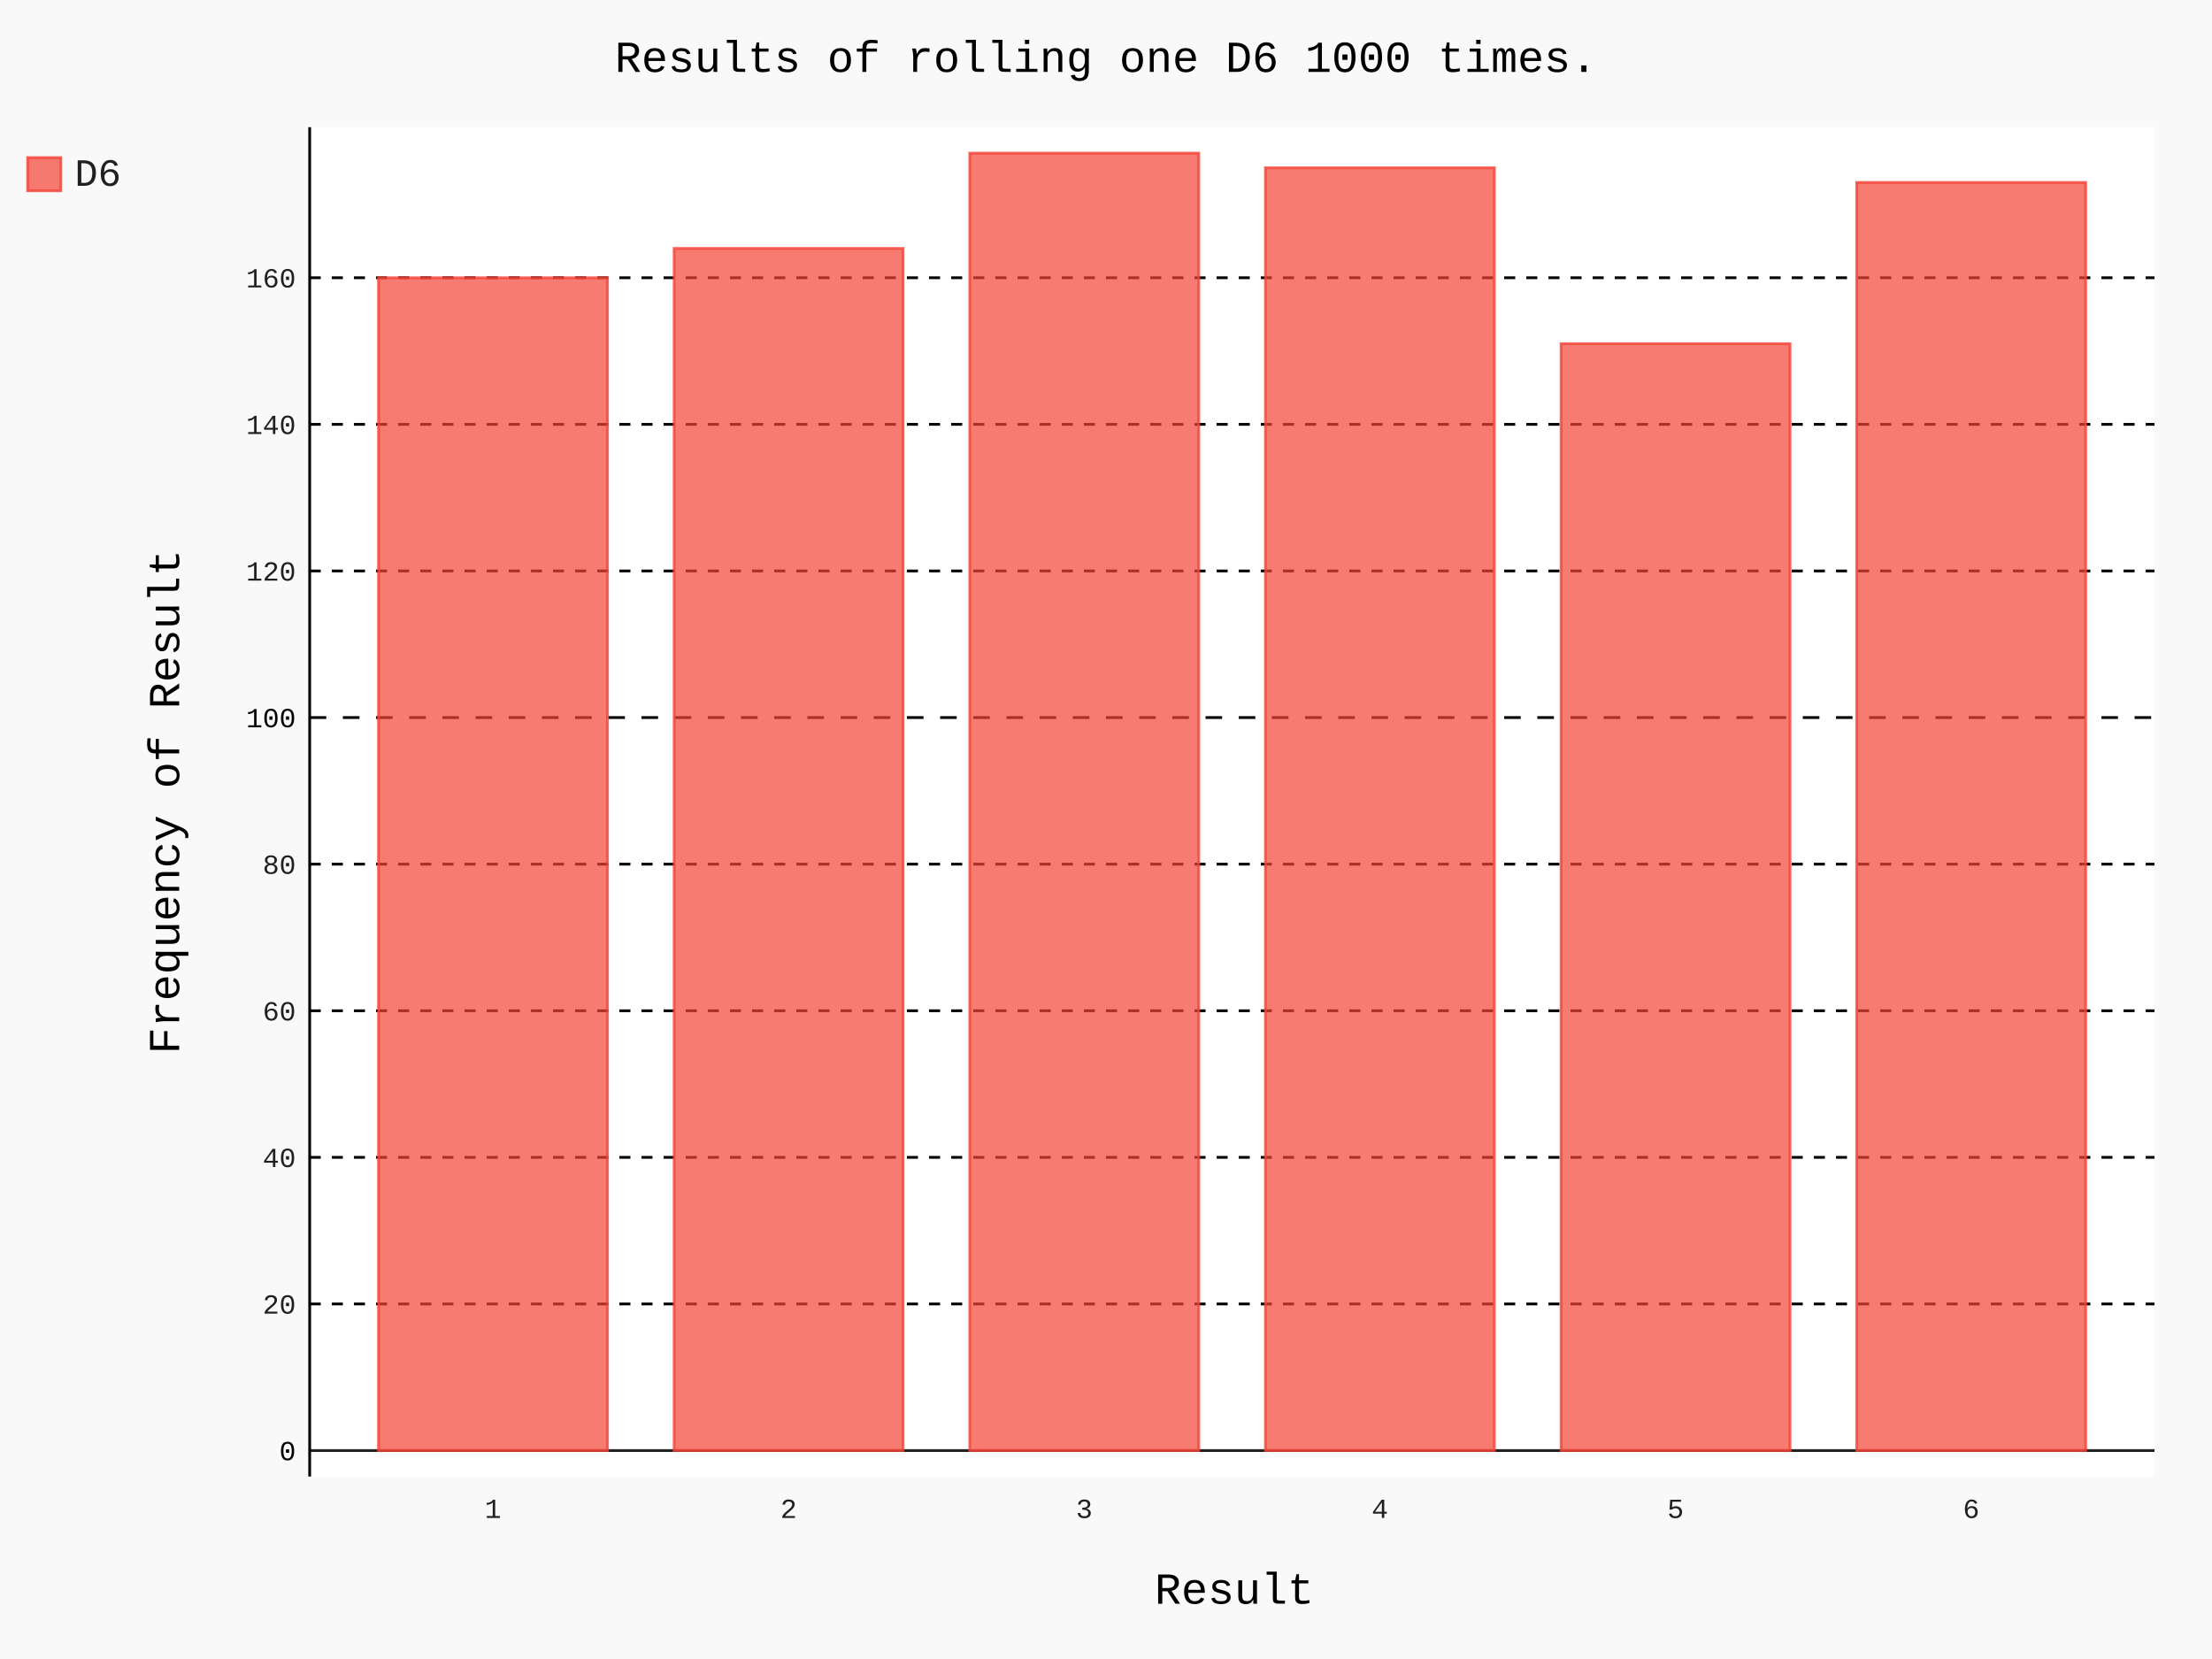
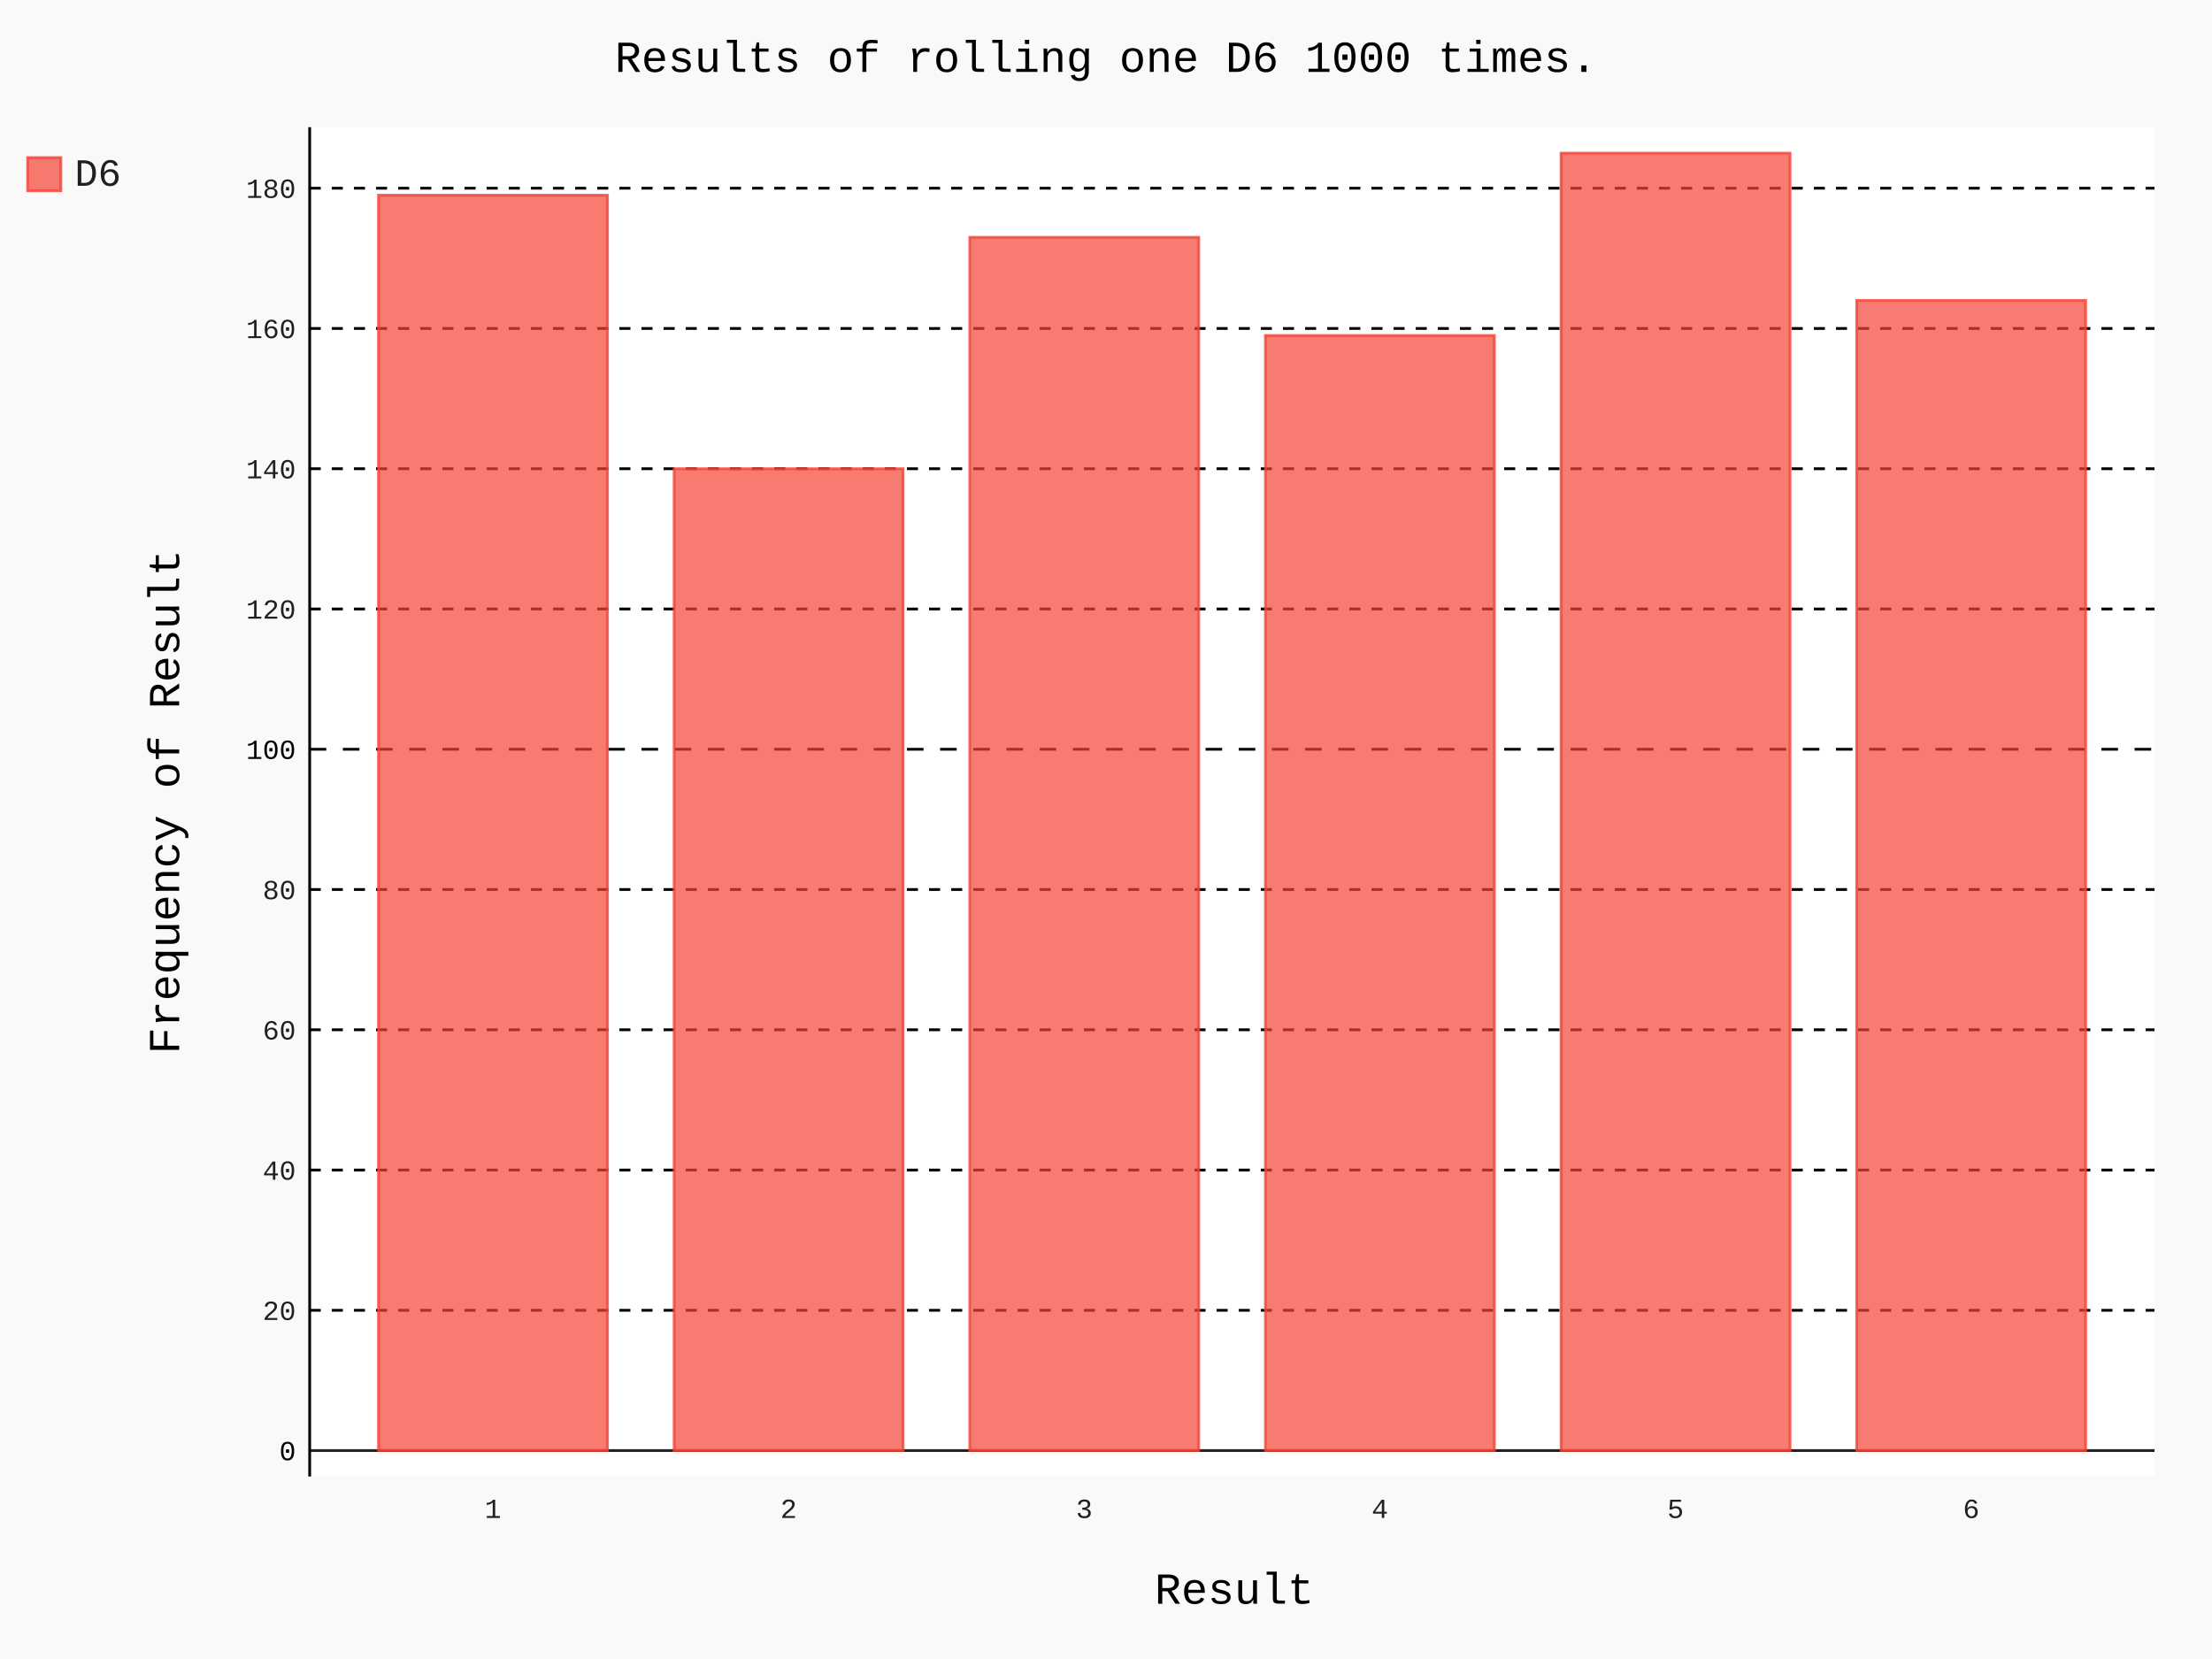
- <svg xmlns="http://www.w3.org/2000/svg" id="chart-2b0f94d6-b9d5-4e4c-859a-6ff8501f5c06" class="pygal-chart" viewBox="0 0 800 600">
+ <svg xmlns="http://www.w3.org/2000/svg" id="chart-cd68f3fb-2520-46d7-85b4-bf17f1c201a0" class="pygal-chart" viewBox="0 0 800 600">
  <defs>
-     <style type="text/css">#chart-2b0f94d6-b9d5-4e4c-859a-6ff8501f5c06{-webkit-user-select:none;-webkit-font-smoothing:antialiased;font-family:Consolas,"Liberation Mono",Menlo,Courier,monospace}#chart-2b0f94d6-b9d5-4e4c-859a-6ff8501f5c06 .title{font-family:Consolas,"Liberation Mono",Menlo,Courier,monospace;font-size:16px}#chart-2b0f94d6-b9d5-4e4c-859a-6ff8501f5c06 .legends .legend text{font-family:Consolas,"Liberation Mono",Menlo,Courier,monospace;font-size:14px}#chart-2b0f94d6-b9d5-4e4c-859a-6ff8501f5c06 .axis text{font-family:Consolas,"Liberation Mono",Menlo,Courier,monospace;font-size:10px}#chart-2b0f94d6-b9d5-4e4c-859a-6ff8501f5c06 .axis text.major{font-family:Consolas,"Liberation Mono",Menlo,Courier,monospace;font-size:10px}#chart-2b0f94d6-b9d5-4e4c-859a-6ff8501f5c06 .text-overlay text.value{font-family:Consolas,"Liberation Mono",Menlo,Courier,monospace;font-size:16px}#chart-2b0f94d6-b9d5-4e4c-859a-6ff8501f5c06 .text-overlay text.label{font-family:Consolas,"Liberation Mono",Menlo,Courier,monospace;font-size:10px}#chart-2b0f94d6-b9d5-4e4c-859a-6ff8501f5c06 .tooltip{font-family:Consolas,"Liberation Mono",Menlo,Courier,monospace;font-size:14px}#chart-2b0f94d6-b9d5-4e4c-859a-6ff8501f5c06 text.no_data{font-family:Consolas,"Liberation Mono",Menlo,Courier,monospace;font-size:64px}
- #chart-2b0f94d6-b9d5-4e4c-859a-6ff8501f5c06{background-color:rgba(249,249,249,1)}#chart-2b0f94d6-b9d5-4e4c-859a-6ff8501f5c06 path,#chart-2b0f94d6-b9d5-4e4c-859a-6ff8501f5c06 line,#chart-2b0f94d6-b9d5-4e4c-859a-6ff8501f5c06 rect,#chart-2b0f94d6-b9d5-4e4c-859a-6ff8501f5c06 circle{-webkit-transition:150ms;-moz-transition:150ms;transition:150ms}#chart-2b0f94d6-b9d5-4e4c-859a-6ff8501f5c06 .graph &gt; .background{fill:rgba(249,249,249,1)}#chart-2b0f94d6-b9d5-4e4c-859a-6ff8501f5c06 .plot &gt; .background{fill:rgba(255,255,255,1)}#chart-2b0f94d6-b9d5-4e4c-859a-6ff8501f5c06 .graph{fill:rgba(0,0,0,.87)}#chart-2b0f94d6-b9d5-4e4c-859a-6ff8501f5c06 text.no_data{fill:rgba(0,0,0,1)}#chart-2b0f94d6-b9d5-4e4c-859a-6ff8501f5c06 .title{fill:rgba(0,0,0,1)}#chart-2b0f94d6-b9d5-4e4c-859a-6ff8501f5c06 .legends .legend text{fill:rgba(0,0,0,.87)}#chart-2b0f94d6-b9d5-4e4c-859a-6ff8501f5c06 .legends .legend:hover text{fill:rgba(0,0,0,1)}#chart-2b0f94d6-b9d5-4e4c-859a-6ff8501f5c06 .axis .line{stroke:rgba(0,0,0,1)}#chart-2b0f94d6-b9d5-4e4c-859a-6ff8501f5c06 .axis .guide.line{stroke:rgba(0,0,0,.54)}#chart-2b0f94d6-b9d5-4e4c-859a-6ff8501f5c06 .axis .major.line{stroke:rgba(0,0,0,.87)}#chart-2b0f94d6-b9d5-4e4c-859a-6ff8501f5c06 .axis text.major{fill:rgba(0,0,0,1)}#chart-2b0f94d6-b9d5-4e4c-859a-6ff8501f5c06 .axis.y .guides:hover .guide.line,#chart-2b0f94d6-b9d5-4e4c-859a-6ff8501f5c06 .line-graph .axis.x .guides:hover .guide.line,#chart-2b0f94d6-b9d5-4e4c-859a-6ff8501f5c06 .stackedline-graph .axis.x .guides:hover .guide.line,#chart-2b0f94d6-b9d5-4e4c-859a-6ff8501f5c06 .xy-graph .axis.x .guides:hover .guide.line{stroke:rgba(0,0,0,1)}#chart-2b0f94d6-b9d5-4e4c-859a-6ff8501f5c06 .axis .guides:hover text{fill:rgba(0,0,0,1)}#chart-2b0f94d6-b9d5-4e4c-859a-6ff8501f5c06 .reactive{fill-opacity:.7;stroke-opacity:.8;stroke-width:1}#chart-2b0f94d6-b9d5-4e4c-859a-6ff8501f5c06 .ci{stroke:rgba(0,0,0,.87)}#chart-2b0f94d6-b9d5-4e4c-859a-6ff8501f5c06 .reactive.active,#chart-2b0f94d6-b9d5-4e4c-859a-6ff8501f5c06 .active .reactive{fill-opacity:.8;stroke-opacity:.9;stroke-width:4}#chart-2b0f94d6-b9d5-4e4c-859a-6ff8501f5c06 .ci .reactive.active{stroke-width:1.5}#chart-2b0f94d6-b9d5-4e4c-859a-6ff8501f5c06 .series text{fill:rgba(0,0,0,1)}#chart-2b0f94d6-b9d5-4e4c-859a-6ff8501f5c06 .tooltip rect{fill:rgba(255,255,255,1);stroke:rgba(0,0,0,1);-webkit-transition:opacity 150ms;-moz-transition:opacity 150ms;transition:opacity 150ms}#chart-2b0f94d6-b9d5-4e4c-859a-6ff8501f5c06 .tooltip .label{fill:rgba(0,0,0,.87)}#chart-2b0f94d6-b9d5-4e4c-859a-6ff8501f5c06 .tooltip .label{fill:rgba(0,0,0,.87)}#chart-2b0f94d6-b9d5-4e4c-859a-6ff8501f5c06 .tooltip .legend{font-size:.8em;fill:rgba(0,0,0,.54)}#chart-2b0f94d6-b9d5-4e4c-859a-6ff8501f5c06 .tooltip .x_label{font-size:.6em;fill:rgba(0,0,0,1)}#chart-2b0f94d6-b9d5-4e4c-859a-6ff8501f5c06 .tooltip .xlink{font-size:.5em;text-decoration:underline}#chart-2b0f94d6-b9d5-4e4c-859a-6ff8501f5c06 .tooltip .value{font-size:1.5em}#chart-2b0f94d6-b9d5-4e4c-859a-6ff8501f5c06 .bound{font-size:.5em}#chart-2b0f94d6-b9d5-4e4c-859a-6ff8501f5c06 .max-value{font-size:.75em;fill:rgba(0,0,0,.54)}#chart-2b0f94d6-b9d5-4e4c-859a-6ff8501f5c06 .map-element{fill:rgba(255,255,255,1);stroke:rgba(0,0,0,.54) !important}#chart-2b0f94d6-b9d5-4e4c-859a-6ff8501f5c06 .map-element .reactive{fill-opacity:inherit;stroke-opacity:inherit}#chart-2b0f94d6-b9d5-4e4c-859a-6ff8501f5c06 .color-0,#chart-2b0f94d6-b9d5-4e4c-859a-6ff8501f5c06 .color-0 a:visited{stroke:#F44336;fill:#F44336}#chart-2b0f94d6-b9d5-4e4c-859a-6ff8501f5c06 .text-overlay .color-0 text{fill:black}
- #chart-2b0f94d6-b9d5-4e4c-859a-6ff8501f5c06 text.no_data{text-anchor:middle}#chart-2b0f94d6-b9d5-4e4c-859a-6ff8501f5c06 .guide.line{fill:none}#chart-2b0f94d6-b9d5-4e4c-859a-6ff8501f5c06 .centered{text-anchor:middle}#chart-2b0f94d6-b9d5-4e4c-859a-6ff8501f5c06 .title{text-anchor:middle}#chart-2b0f94d6-b9d5-4e4c-859a-6ff8501f5c06 .legends .legend text{fill-opacity:1}#chart-2b0f94d6-b9d5-4e4c-859a-6ff8501f5c06 .axis.x text{text-anchor:middle}#chart-2b0f94d6-b9d5-4e4c-859a-6ff8501f5c06 .axis.x:not(.web) text[transform]{text-anchor:start}#chart-2b0f94d6-b9d5-4e4c-859a-6ff8501f5c06 .axis.x:not(.web) text[transform].backwards{text-anchor:end}#chart-2b0f94d6-b9d5-4e4c-859a-6ff8501f5c06 .axis.y text{text-anchor:end}#chart-2b0f94d6-b9d5-4e4c-859a-6ff8501f5c06 .axis.y text[transform].backwards{text-anchor:start}#chart-2b0f94d6-b9d5-4e4c-859a-6ff8501f5c06 .axis.y2 text{text-anchor:start}#chart-2b0f94d6-b9d5-4e4c-859a-6ff8501f5c06 .axis.y2 text[transform].backwards{text-anchor:end}#chart-2b0f94d6-b9d5-4e4c-859a-6ff8501f5c06 .axis .guide.line{stroke-dasharray:4,4;stroke:black}#chart-2b0f94d6-b9d5-4e4c-859a-6ff8501f5c06 .axis .major.guide.line{stroke-dasharray:6,6;stroke:black}#chart-2b0f94d6-b9d5-4e4c-859a-6ff8501f5c06 .horizontal .axis.y .guide.line,#chart-2b0f94d6-b9d5-4e4c-859a-6ff8501f5c06 .horizontal .axis.y2 .guide.line,#chart-2b0f94d6-b9d5-4e4c-859a-6ff8501f5c06 .vertical .axis.x .guide.line{opacity:0}#chart-2b0f94d6-b9d5-4e4c-859a-6ff8501f5c06 .horizontal .axis.always_show .guide.line,#chart-2b0f94d6-b9d5-4e4c-859a-6ff8501f5c06 .vertical .axis.always_show .guide.line{opacity:1 !important}#chart-2b0f94d6-b9d5-4e4c-859a-6ff8501f5c06 .axis.y .guides:hover .guide.line,#chart-2b0f94d6-b9d5-4e4c-859a-6ff8501f5c06 .axis.y2 .guides:hover .guide.line,#chart-2b0f94d6-b9d5-4e4c-859a-6ff8501f5c06 .axis.x .guides:hover .guide.line{opacity:1}#chart-2b0f94d6-b9d5-4e4c-859a-6ff8501f5c06 .axis .guides:hover text{opacity:1}#chart-2b0f94d6-b9d5-4e4c-859a-6ff8501f5c06 .nofill{fill:none}#chart-2b0f94d6-b9d5-4e4c-859a-6ff8501f5c06 .subtle-fill{fill-opacity:.2}#chart-2b0f94d6-b9d5-4e4c-859a-6ff8501f5c06 .dot{stroke-width:1px;fill-opacity:1;stroke-opacity:1}#chart-2b0f94d6-b9d5-4e4c-859a-6ff8501f5c06 .dot.active{stroke-width:5px}#chart-2b0f94d6-b9d5-4e4c-859a-6ff8501f5c06 .dot.negative{fill:transparent}#chart-2b0f94d6-b9d5-4e4c-859a-6ff8501f5c06 text,#chart-2b0f94d6-b9d5-4e4c-859a-6ff8501f5c06 tspan{stroke:none !important}#chart-2b0f94d6-b9d5-4e4c-859a-6ff8501f5c06 .series text.active{opacity:1}#chart-2b0f94d6-b9d5-4e4c-859a-6ff8501f5c06 .tooltip rect{fill-opacity:.95;stroke-width:.5}#chart-2b0f94d6-b9d5-4e4c-859a-6ff8501f5c06 .tooltip text{fill-opacity:1}#chart-2b0f94d6-b9d5-4e4c-859a-6ff8501f5c06 .showable{visibility:hidden}#chart-2b0f94d6-b9d5-4e4c-859a-6ff8501f5c06 .showable.shown{visibility:visible}#chart-2b0f94d6-b9d5-4e4c-859a-6ff8501f5c06 .gauge-background{fill:rgba(229,229,229,1);stroke:none}#chart-2b0f94d6-b9d5-4e4c-859a-6ff8501f5c06 .bg-lines{stroke:rgba(249,249,249,1);stroke-width:2px}</style>
+     <style type="text/css">#chart-cd68f3fb-2520-46d7-85b4-bf17f1c201a0{-webkit-user-select:none;-webkit-font-smoothing:antialiased;font-family:Consolas,"Liberation Mono",Menlo,Courier,monospace}#chart-cd68f3fb-2520-46d7-85b4-bf17f1c201a0 .title{font-family:Consolas,"Liberation Mono",Menlo,Courier,monospace;font-size:16px}#chart-cd68f3fb-2520-46d7-85b4-bf17f1c201a0 .legends .legend text{font-family:Consolas,"Liberation Mono",Menlo,Courier,monospace;font-size:14px}#chart-cd68f3fb-2520-46d7-85b4-bf17f1c201a0 .axis text{font-family:Consolas,"Liberation Mono",Menlo,Courier,monospace;font-size:10px}#chart-cd68f3fb-2520-46d7-85b4-bf17f1c201a0 .axis text.major{font-family:Consolas,"Liberation Mono",Menlo,Courier,monospace;font-size:10px}#chart-cd68f3fb-2520-46d7-85b4-bf17f1c201a0 .text-overlay text.value{font-family:Consolas,"Liberation Mono",Menlo,Courier,monospace;font-size:16px}#chart-cd68f3fb-2520-46d7-85b4-bf17f1c201a0 .text-overlay text.label{font-family:Consolas,"Liberation Mono",Menlo,Courier,monospace;font-size:10px}#chart-cd68f3fb-2520-46d7-85b4-bf17f1c201a0 .tooltip{font-family:Consolas,"Liberation Mono",Menlo,Courier,monospace;font-size:14px}#chart-cd68f3fb-2520-46d7-85b4-bf17f1c201a0 text.no_data{font-family:Consolas,"Liberation Mono",Menlo,Courier,monospace;font-size:64px}
+ #chart-cd68f3fb-2520-46d7-85b4-bf17f1c201a0{background-color:rgba(249,249,249,1)}#chart-cd68f3fb-2520-46d7-85b4-bf17f1c201a0 path,#chart-cd68f3fb-2520-46d7-85b4-bf17f1c201a0 line,#chart-cd68f3fb-2520-46d7-85b4-bf17f1c201a0 rect,#chart-cd68f3fb-2520-46d7-85b4-bf17f1c201a0 circle{-webkit-transition:150ms;-moz-transition:150ms;transition:150ms}#chart-cd68f3fb-2520-46d7-85b4-bf17f1c201a0 .graph &gt; .background{fill:rgba(249,249,249,1)}#chart-cd68f3fb-2520-46d7-85b4-bf17f1c201a0 .plot &gt; .background{fill:rgba(255,255,255,1)}#chart-cd68f3fb-2520-46d7-85b4-bf17f1c201a0 .graph{fill:rgba(0,0,0,.87)}#chart-cd68f3fb-2520-46d7-85b4-bf17f1c201a0 text.no_data{fill:rgba(0,0,0,1)}#chart-cd68f3fb-2520-46d7-85b4-bf17f1c201a0 .title{fill:rgba(0,0,0,1)}#chart-cd68f3fb-2520-46d7-85b4-bf17f1c201a0 .legends .legend text{fill:rgba(0,0,0,.87)}#chart-cd68f3fb-2520-46d7-85b4-bf17f1c201a0 .legends .legend:hover text{fill:rgba(0,0,0,1)}#chart-cd68f3fb-2520-46d7-85b4-bf17f1c201a0 .axis .line{stroke:rgba(0,0,0,1)}#chart-cd68f3fb-2520-46d7-85b4-bf17f1c201a0 .axis .guide.line{stroke:rgba(0,0,0,.54)}#chart-cd68f3fb-2520-46d7-85b4-bf17f1c201a0 .axis .major.line{stroke:rgba(0,0,0,.87)}#chart-cd68f3fb-2520-46d7-85b4-bf17f1c201a0 .axis text.major{fill:rgba(0,0,0,1)}#chart-cd68f3fb-2520-46d7-85b4-bf17f1c201a0 .axis.y .guides:hover .guide.line,#chart-cd68f3fb-2520-46d7-85b4-bf17f1c201a0 .line-graph .axis.x .guides:hover .guide.line,#chart-cd68f3fb-2520-46d7-85b4-bf17f1c201a0 .stackedline-graph .axis.x .guides:hover .guide.line,#chart-cd68f3fb-2520-46d7-85b4-bf17f1c201a0 .xy-graph .axis.x .guides:hover .guide.line{stroke:rgba(0,0,0,1)}#chart-cd68f3fb-2520-46d7-85b4-bf17f1c201a0 .axis .guides:hover text{fill:rgba(0,0,0,1)}#chart-cd68f3fb-2520-46d7-85b4-bf17f1c201a0 .reactive{fill-opacity:.7;stroke-opacity:.8;stroke-width:1}#chart-cd68f3fb-2520-46d7-85b4-bf17f1c201a0 .ci{stroke:rgba(0,0,0,.87)}#chart-cd68f3fb-2520-46d7-85b4-bf17f1c201a0 .reactive.active,#chart-cd68f3fb-2520-46d7-85b4-bf17f1c201a0 .active .reactive{fill-opacity:.8;stroke-opacity:.9;stroke-width:4}#chart-cd68f3fb-2520-46d7-85b4-bf17f1c201a0 .ci .reactive.active{stroke-width:1.5}#chart-cd68f3fb-2520-46d7-85b4-bf17f1c201a0 .series text{fill:rgba(0,0,0,1)}#chart-cd68f3fb-2520-46d7-85b4-bf17f1c201a0 .tooltip rect{fill:rgba(255,255,255,1);stroke:rgba(0,0,0,1);-webkit-transition:opacity 150ms;-moz-transition:opacity 150ms;transition:opacity 150ms}#chart-cd68f3fb-2520-46d7-85b4-bf17f1c201a0 .tooltip .label{fill:rgba(0,0,0,.87)}#chart-cd68f3fb-2520-46d7-85b4-bf17f1c201a0 .tooltip .label{fill:rgba(0,0,0,.87)}#chart-cd68f3fb-2520-46d7-85b4-bf17f1c201a0 .tooltip .legend{font-size:.8em;fill:rgba(0,0,0,.54)}#chart-cd68f3fb-2520-46d7-85b4-bf17f1c201a0 .tooltip .x_label{font-size:.6em;fill:rgba(0,0,0,1)}#chart-cd68f3fb-2520-46d7-85b4-bf17f1c201a0 .tooltip .xlink{font-size:.5em;text-decoration:underline}#chart-cd68f3fb-2520-46d7-85b4-bf17f1c201a0 .tooltip .value{font-size:1.5em}#chart-cd68f3fb-2520-46d7-85b4-bf17f1c201a0 .bound{font-size:.5em}#chart-cd68f3fb-2520-46d7-85b4-bf17f1c201a0 .max-value{font-size:.75em;fill:rgba(0,0,0,.54)}#chart-cd68f3fb-2520-46d7-85b4-bf17f1c201a0 .map-element{fill:rgba(255,255,255,1);stroke:rgba(0,0,0,.54) !important}#chart-cd68f3fb-2520-46d7-85b4-bf17f1c201a0 .map-element .reactive{fill-opacity:inherit;stroke-opacity:inherit}#chart-cd68f3fb-2520-46d7-85b4-bf17f1c201a0 .color-0,#chart-cd68f3fb-2520-46d7-85b4-bf17f1c201a0 .color-0 a:visited{stroke:#F44336;fill:#F44336}#chart-cd68f3fb-2520-46d7-85b4-bf17f1c201a0 .text-overlay .color-0 text{fill:black}
+ #chart-cd68f3fb-2520-46d7-85b4-bf17f1c201a0 text.no_data{text-anchor:middle}#chart-cd68f3fb-2520-46d7-85b4-bf17f1c201a0 .guide.line{fill:none}#chart-cd68f3fb-2520-46d7-85b4-bf17f1c201a0 .centered{text-anchor:middle}#chart-cd68f3fb-2520-46d7-85b4-bf17f1c201a0 .title{text-anchor:middle}#chart-cd68f3fb-2520-46d7-85b4-bf17f1c201a0 .legends .legend text{fill-opacity:1}#chart-cd68f3fb-2520-46d7-85b4-bf17f1c201a0 .axis.x text{text-anchor:middle}#chart-cd68f3fb-2520-46d7-85b4-bf17f1c201a0 .axis.x:not(.web) text[transform]{text-anchor:start}#chart-cd68f3fb-2520-46d7-85b4-bf17f1c201a0 .axis.x:not(.web) text[transform].backwards{text-anchor:end}#chart-cd68f3fb-2520-46d7-85b4-bf17f1c201a0 .axis.y text{text-anchor:end}#chart-cd68f3fb-2520-46d7-85b4-bf17f1c201a0 .axis.y text[transform].backwards{text-anchor:start}#chart-cd68f3fb-2520-46d7-85b4-bf17f1c201a0 .axis.y2 text{text-anchor:start}#chart-cd68f3fb-2520-46d7-85b4-bf17f1c201a0 .axis.y2 text[transform].backwards{text-anchor:end}#chart-cd68f3fb-2520-46d7-85b4-bf17f1c201a0 .axis .guide.line{stroke-dasharray:4,4;stroke:black}#chart-cd68f3fb-2520-46d7-85b4-bf17f1c201a0 .axis .major.guide.line{stroke-dasharray:6,6;stroke:black}#chart-cd68f3fb-2520-46d7-85b4-bf17f1c201a0 .horizontal .axis.y .guide.line,#chart-cd68f3fb-2520-46d7-85b4-bf17f1c201a0 .horizontal .axis.y2 .guide.line,#chart-cd68f3fb-2520-46d7-85b4-bf17f1c201a0 .vertical .axis.x .guide.line{opacity:0}#chart-cd68f3fb-2520-46d7-85b4-bf17f1c201a0 .horizontal .axis.always_show .guide.line,#chart-cd68f3fb-2520-46d7-85b4-bf17f1c201a0 .vertical .axis.always_show .guide.line{opacity:1 !important}#chart-cd68f3fb-2520-46d7-85b4-bf17f1c201a0 .axis.y .guides:hover .guide.line,#chart-cd68f3fb-2520-46d7-85b4-bf17f1c201a0 .axis.y2 .guides:hover .guide.line,#chart-cd68f3fb-2520-46d7-85b4-bf17f1c201a0 .axis.x .guides:hover .guide.line{opacity:1}#chart-cd68f3fb-2520-46d7-85b4-bf17f1c201a0 .axis .guides:hover text{opacity:1}#chart-cd68f3fb-2520-46d7-85b4-bf17f1c201a0 .nofill{fill:none}#chart-cd68f3fb-2520-46d7-85b4-bf17f1c201a0 .subtle-fill{fill-opacity:.2}#chart-cd68f3fb-2520-46d7-85b4-bf17f1c201a0 .dot{stroke-width:1px;fill-opacity:1;stroke-opacity:1}#chart-cd68f3fb-2520-46d7-85b4-bf17f1c201a0 .dot.active{stroke-width:5px}#chart-cd68f3fb-2520-46d7-85b4-bf17f1c201a0 .dot.negative{fill:transparent}#chart-cd68f3fb-2520-46d7-85b4-bf17f1c201a0 text,#chart-cd68f3fb-2520-46d7-85b4-bf17f1c201a0 tspan{stroke:none !important}#chart-cd68f3fb-2520-46d7-85b4-bf17f1c201a0 .series text.active{opacity:1}#chart-cd68f3fb-2520-46d7-85b4-bf17f1c201a0 .tooltip rect{fill-opacity:.95;stroke-width:.5}#chart-cd68f3fb-2520-46d7-85b4-bf17f1c201a0 .tooltip text{fill-opacity:1}#chart-cd68f3fb-2520-46d7-85b4-bf17f1c201a0 .showable{visibility:hidden}#chart-cd68f3fb-2520-46d7-85b4-bf17f1c201a0 .showable.shown{visibility:visible}#chart-cd68f3fb-2520-46d7-85b4-bf17f1c201a0 .gauge-background{fill:rgba(229,229,229,1);stroke:none}#chart-cd68f3fb-2520-46d7-85b4-bf17f1c201a0 .bg-lines{stroke:rgba(249,249,249,1);stroke-width:2px}</style>
  </defs>
  <g class="graph bar-graph vertical">
    <rect x="0" y="0" width="800" height="600" class="background" />
    <g transform="translate(112, 46)" class="plot">
      <rect x="0" y="0" width="667.2" height="488" class="background" />
      <g class="axis y always_show">
        <g class="guides">
          <path d="M0 478.615 h667.2" class="axis major line" />
          <text x="-5" y="482.115" class="major">0</text>
        </g>
        <g class="guides">
-           <path d="M0 425.595 h667.2" class="guide line" />
-           <text x="-5" y="429.095" class="">20</text>
+           <path d="M0 427.888 h667.2" class="guide line" />
+           <text x="-5" y="431.388" class="">20</text>
        </g>
        <g class="guides">
-           <path d="M0 372.575 h667.2" class="guide line" />
-           <text x="-5" y="376.075" class="">40</text>
+           <path d="M0 377.16 h667.2" class="guide line" />
+           <text x="-5" y="380.66" class="">40</text>
        </g>
        <g class="guides">
-           <path d="M0 319.554 h667.2" class="guide line" />
-           <text x="-5" y="323.054" class="">60</text>
+           <path d="M0 326.432 h667.2" class="guide line" />
+           <text x="-5" y="329.932" class="">60</text>
        </g>
        <g class="guides">
-           <path d="M0 266.534 h667.2" class="guide line" />
-           <text x="-5" y="270.034" class="">80</text>
+           <path d="M0 275.705 h667.2" class="guide line" />
+           <text x="-5" y="279.205" class="">80</text>
        </g>
        <g class="guides">
-           <path d="M0 213.513 h667.2" class="major guide line" />
-           <text x="-5" y="217.013" class="major">100</text>
+           <path d="M0 224.977 h667.2" class="major guide line" />
+           <text x="-5" y="228.477" class="major">100</text>
        </g>
        <g class="guides">
-           <path d="M0 160.493 h667.2" class="guide line" />
-           <text x="-5" y="163.993" class="">120</text>
+           <path d="M0 174.249 h667.2" class="guide line" />
+           <text x="-5" y="177.749" class="">120</text>
        </g>
        <g class="guides">
-           <path d="M0 107.472 h667.2" class="guide line" />
-           <text x="-5" y="110.972" class="">140</text>
+           <path d="M0 123.522 h667.2" class="guide line" />
+           <text x="-5" y="127.022" class="">140</text>
        </g>
        <g class="guides">
-           <path d="M0 54.452 h667.2" class="guide line" />
-           <text x="-5" y="57.952" class="">160</text>
+           <path d="M0 72.794 h667.2" class="guide line" />
+           <text x="-5" y="76.294" class="">160</text>
+         </g>
+         <g class="guides">
+           <path d="M0 22.067 h667.2" class="guide line" />
+           <text x="-5" y="25.567" class="">180</text>
        </g>
      </g>
      <g class="axis x">
        <path d="M0 0 v488" class="line" />
        <g class="guides">
          <path d="M66.292 0 v488" class="guide line" />
          <text x="66.292" y="503.0" class="">1</text>
        </g>
        <g class="guides">
          <path d="M173.215 0 v488" class="guide line" />
          <text x="173.215" y="503.0" class="">2</text>
        </g>
        <g class="guides">
          <path d="M280.138 0 v488" class="guide line" />
          <text x="280.138" y="503.0" class="">3</text>
        </g>
        <g class="guides">
          <path d="M387.062 0 v488" class="guide line" />
          <text x="387.062" y="503.0" class="">4</text>
        </g>
        <g class="guides">
          <path d="M493.985 0 v488" class="guide line" />
          <text x="493.985" y="503.0" class="">5</text>
        </g>
        <g class="guides">
          <path d="M600.908 0 v488" class="guide line" />
          <text x="600.908" y="503.0" class="">6</text>
        </g>
      </g>
      <g class="series serie-0 color-0">
        <g class="bars">
          <g class="bar">
-             <rect x="24.892" y="54.452" rx="0" ry="0" width="82.801" height="424.163" class="rect reactive tooltip-trigger" />
+             <rect x="24.892" y="24.603" rx="0" ry="0" width="82.801" height="454.012" class="rect reactive tooltip-trigger" />
          </g>
          <g class="bar">
-             <rect x="131.815" y="43.848" rx="0" ry="0" width="82.801" height="434.767" class="rect reactive tooltip-trigger" />
+             <rect x="131.815" y="123.522" rx="0" ry="0" width="82.801" height="355.094" class="rect reactive tooltip-trigger" />
          </g>
          <g class="bar">
-             <rect x="238.738" y="9.385" rx="0" ry="0" width="82.801" height="469.231" class="rect reactive tooltip-trigger" />
+             <rect x="238.738" y="39.821" rx="0" ry="0" width="82.801" height="438.794" class="rect reactive tooltip-trigger" />
          </g>
          <g class="bar">
-             <rect x="345.661" y="14.687" rx="0" ry="0" width="82.801" height="463.929" class="rect reactive tooltip-trigger" />
+             <rect x="345.661" y="75.331" rx="0" ry="0" width="82.801" height="403.285" class="rect reactive tooltip-trigger" />
          </g>
          <g class="bar">
-             <rect x="452.584" y="78.311" rx="0" ry="0" width="82.801" height="400.304" class="rect reactive tooltip-trigger" />
+             <rect x="452.584" y="9.385" rx="0" ry="0" width="82.801" height="469.231" class="rect reactive tooltip-trigger" />
          </g>
          <g class="bar">
-             <rect x="559.507" y="19.989" rx="0" ry="0" width="82.801" height="458.627" class="rect reactive tooltip-trigger" />
+             <rect x="559.507" y="62.649" rx="0" ry="0" width="82.801" height="415.967" class="rect reactive tooltip-trigger" />
          </g>
        </g>
      </g>
    </g>
    <g class="titles">
      <text x="400.0" y="26" class="title plot_title">Results of rolling one D6 1000 times.</text>
      <text x="446.4" y="580" class="title">Result</text>
      <text x="38.8" y="316.0" class="title" transform="rotate(-90 38.8 290)">Frequency of Result</text>
    </g>
    <g transform="translate(112, 46)" class="plot overlay">
      <g class="series serie-0 color-0" />
    </g>
    <g transform="translate(112, 46)" class="plot text-overlay">
      <g class="series serie-0 color-0" />
    </g>
    <g transform="translate(112, 46)" class="plot tooltip-overlay">
      <g transform="translate(0 0)" style="opacity: 0" class="tooltip">
        <rect rx="0" ry="0" width="0" height="0" class="tooltip-box" />
        <g class="text" />
      </g>
    </g>
    <g transform="translate(10, 56)" class="legends">
      <g id="activate-serie-0" class="legend reactive activate-serie">
        <rect x="0.0" y="1.0" width="12" height="12" class="color-0 reactive" />
        <text x="17.0" y="11.2">D6</text>
      </g>
    </g>
    <g transform="translate(790, 56)" class="legends" />
  </g>
</svg>
